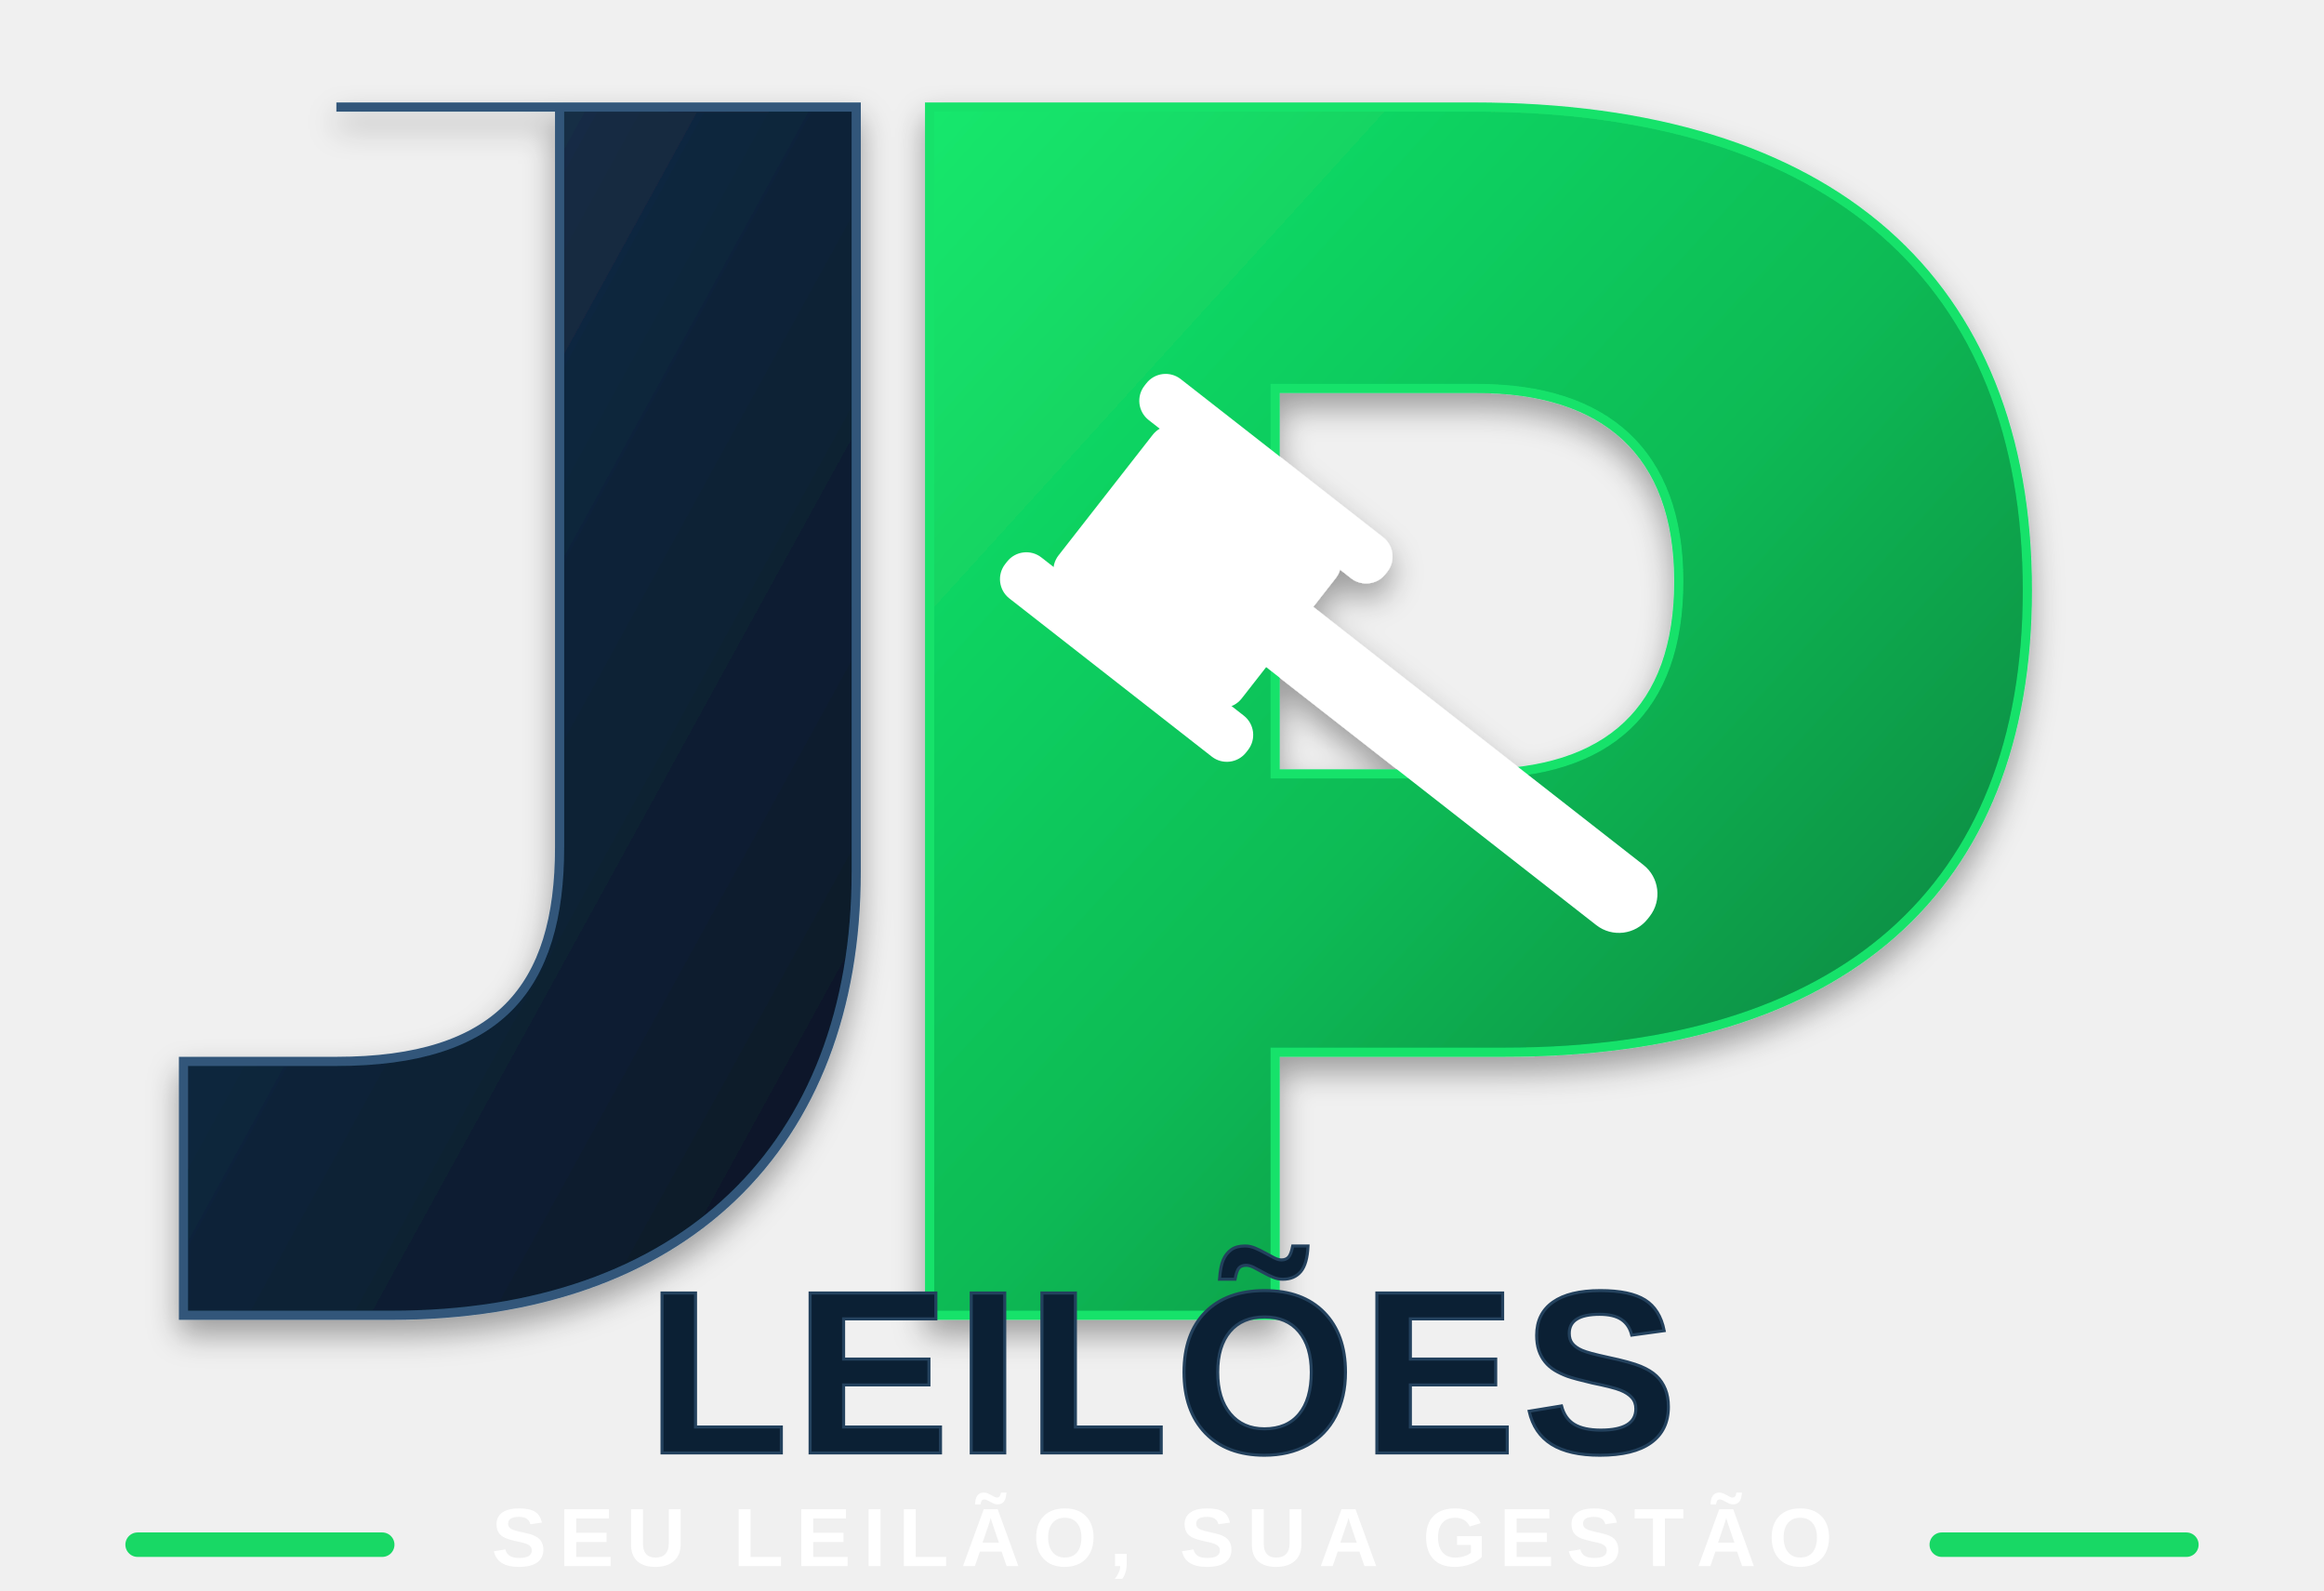
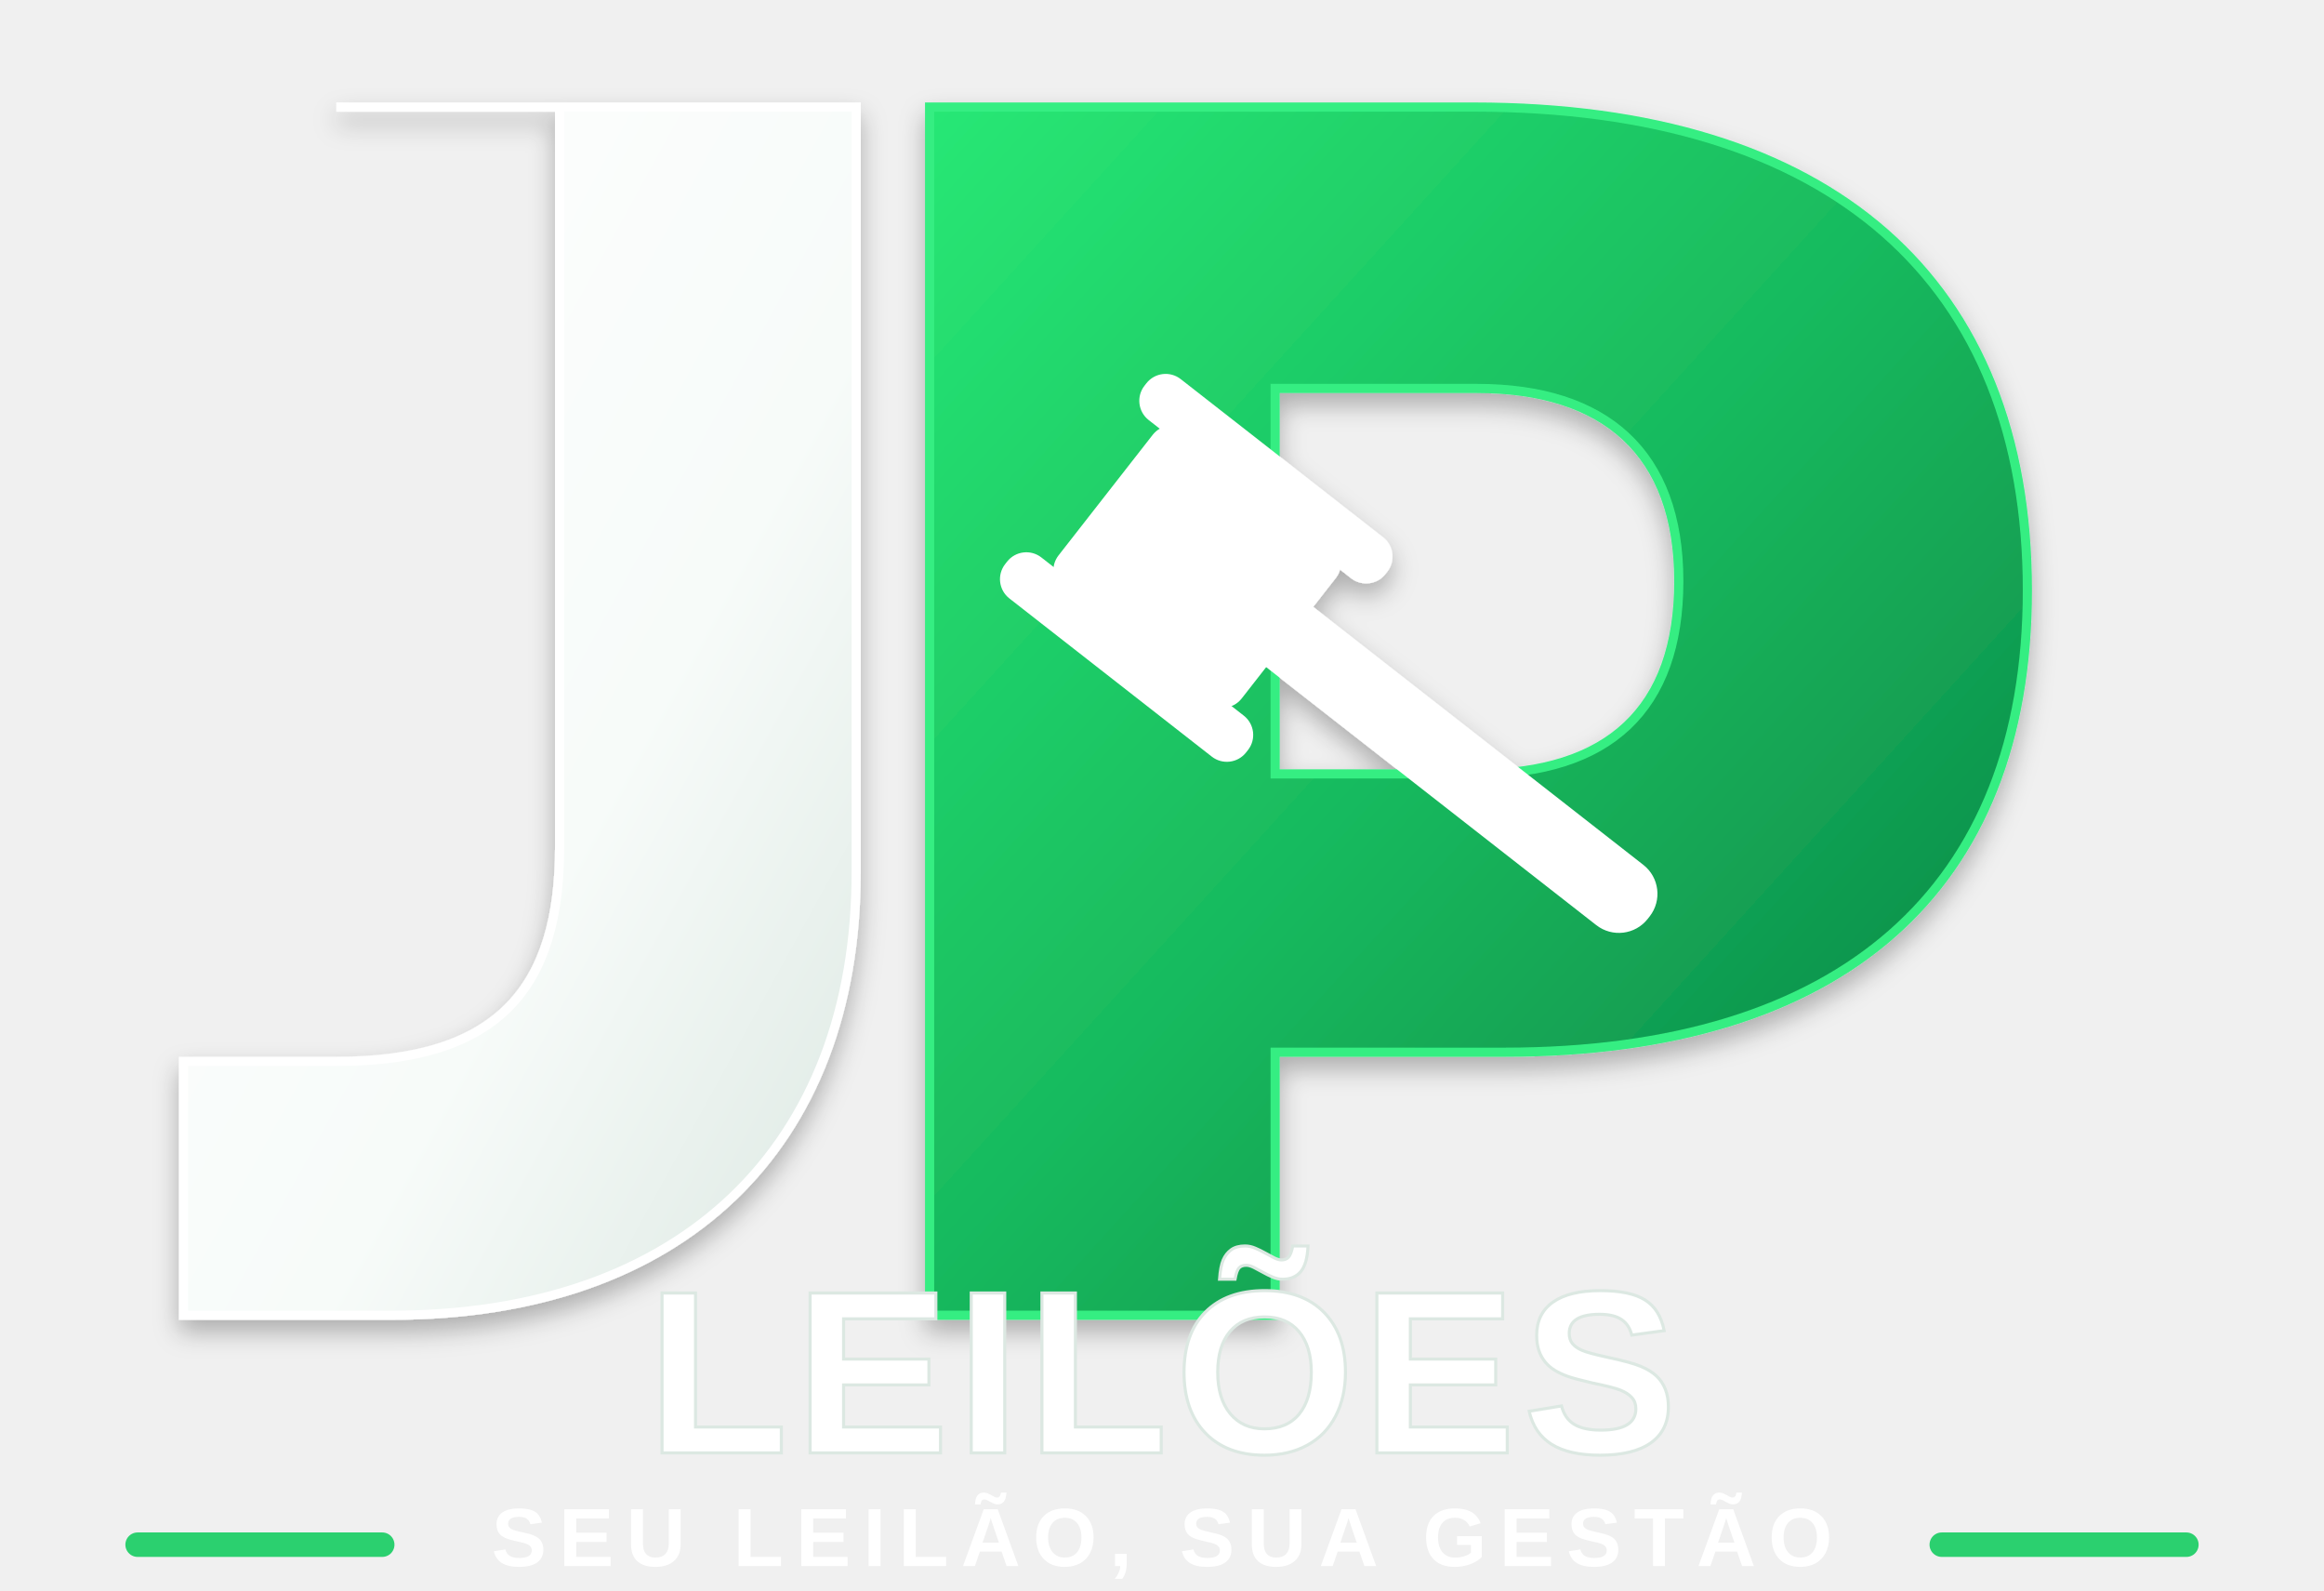
<svg xmlns="http://www.w3.org/2000/svg" viewBox="0 0 760 520" role="img" aria-label="JP Leilões">
  <defs>
-     <linearGradient id="navy" x1="0" y1="0" x2="1" y2="1">
-       <stop offset="0" stop-color="#203b57" />
-       <stop offset="0.48" stop-color="#0e2439" />
-       <stop offset="1" stop-color="#061525" />
+     <linearGradient id="white" x1="0" y1="0" x2="1" y2="1">
+       <stop offset="0" stop-color="#ffffff" />
+       <stop offset="0.6" stop-color="#f7fbf9" />
+       <stop offset="1" stop-color="#dce8e2" />
    </linearGradient>
    <linearGradient id="green" x1="0" y1="0" x2="1" y2="1">
-       <stop offset="0" stop-color="#17e86d" />
-       <stop offset="0.5" stop-color="#0abb55" />
-       <stop offset="1" stop-color="#05733a" />
+       <stop offset="0" stop-color="#28e875" />
+       <stop offset="0.5" stop-color="#18b85d" />
+       <stop offset="1" stop-color="#087c42" />
    </linearGradient>
    <filter id="shadow" x="-20%" y="-20%" width="140%" height="140%">
-       <feDropShadow dx="0" dy="5" stdDeviation="5" flood-color="#000" flood-opacity=".35" />
+       <feDropShadow dx="0" dy="4" stdDeviation="4" flood-color="#000" flood-opacity=".28" />
    </filter>
  </defs>
  <g filter="url(#shadow)">
-     <path d="M110 35h170v250c0 90-57 145-152 145H60v-83h50c53 0 73-24 73-70V35z" fill="url(#navy)" stroke="#31577a" stroke-width="3" />
-     <path d="M304 35h178c117 0 181 57 181 158 0 98-61 151-171 151h-75v86H304V35zm113 92v126h66c43 0 66-21 66-63 0-42-24-63-66-63h-66z" fill="url(#green)" stroke="#16e26b" stroke-width="3" />
+     <path d="M110 35h170v250c0 90-57 145-152 145H60v-83h50c53 0 73-24 73-70V35z" fill="url(#white)" stroke="#ffffff" stroke-width="3" />
+     <path d="M304 35h178c117 0 181 57 181 158 0 98-61 151-171 151h-75v86H304V35zm113 92v126h66c43 0 66-21 66-63 0-42-24-63-66-63h-66z" fill="url(#green)" stroke="#36ee82" stroke-width="3" />
    <g transform="translate(430 110) rotate(38)">
      <rect x="-2" y="70" width="205" height="25" rx="12" fill="#fff" />
      <rect x="-22" y="50" width="76" height="66" rx="8" fill="#fff" />
      <rect x="-34" y="38" width="100" height="17" rx="8" fill="#fff" />
      <rect x="-34" y="112" width="100" height="17" rx="8" fill="#fff" />
    </g>
  </g>
-   <text x="380" y="475" text-anchor="middle" font-family="Arial,Helvetica,sans-serif" font-size="76" font-weight="900" letter-spacing="2" fill="#0b2034" stroke="#23415d" stroke-width="1">LEILÕES</text>
-   <line x1="45" y1="505" x2="125" y2="505" stroke="#18d865" stroke-width="8" stroke-linecap="round" />
-   <line x1="635" y1="505" x2="715" y2="505" stroke="#18d865" stroke-width="8" stroke-linecap="round" />
+   <text x="380" y="475" text-anchor="middle" font-family="Arial,Helvetica,sans-serif" font-size="76" font-weight="900" letter-spacing="2" fill="#ffffff" stroke="#dce8e2" stroke-width="1">LEILÕES</text>
+   <line x1="45" y1="505" x2="125" y2="505" stroke="#2bd06f" stroke-width="8" stroke-linecap="round" />
+   <line x1="635" y1="505" x2="715" y2="505" stroke="#2bd06f" stroke-width="8" stroke-linecap="round" />
  <text x="380" y="512" text-anchor="middle" font-family="Arial,Helvetica,sans-serif" font-size="27" font-weight="800" letter-spacing="4" fill="#ffffff">SEU LEILÃO, SUA GESTÃO</text>
</svg>
